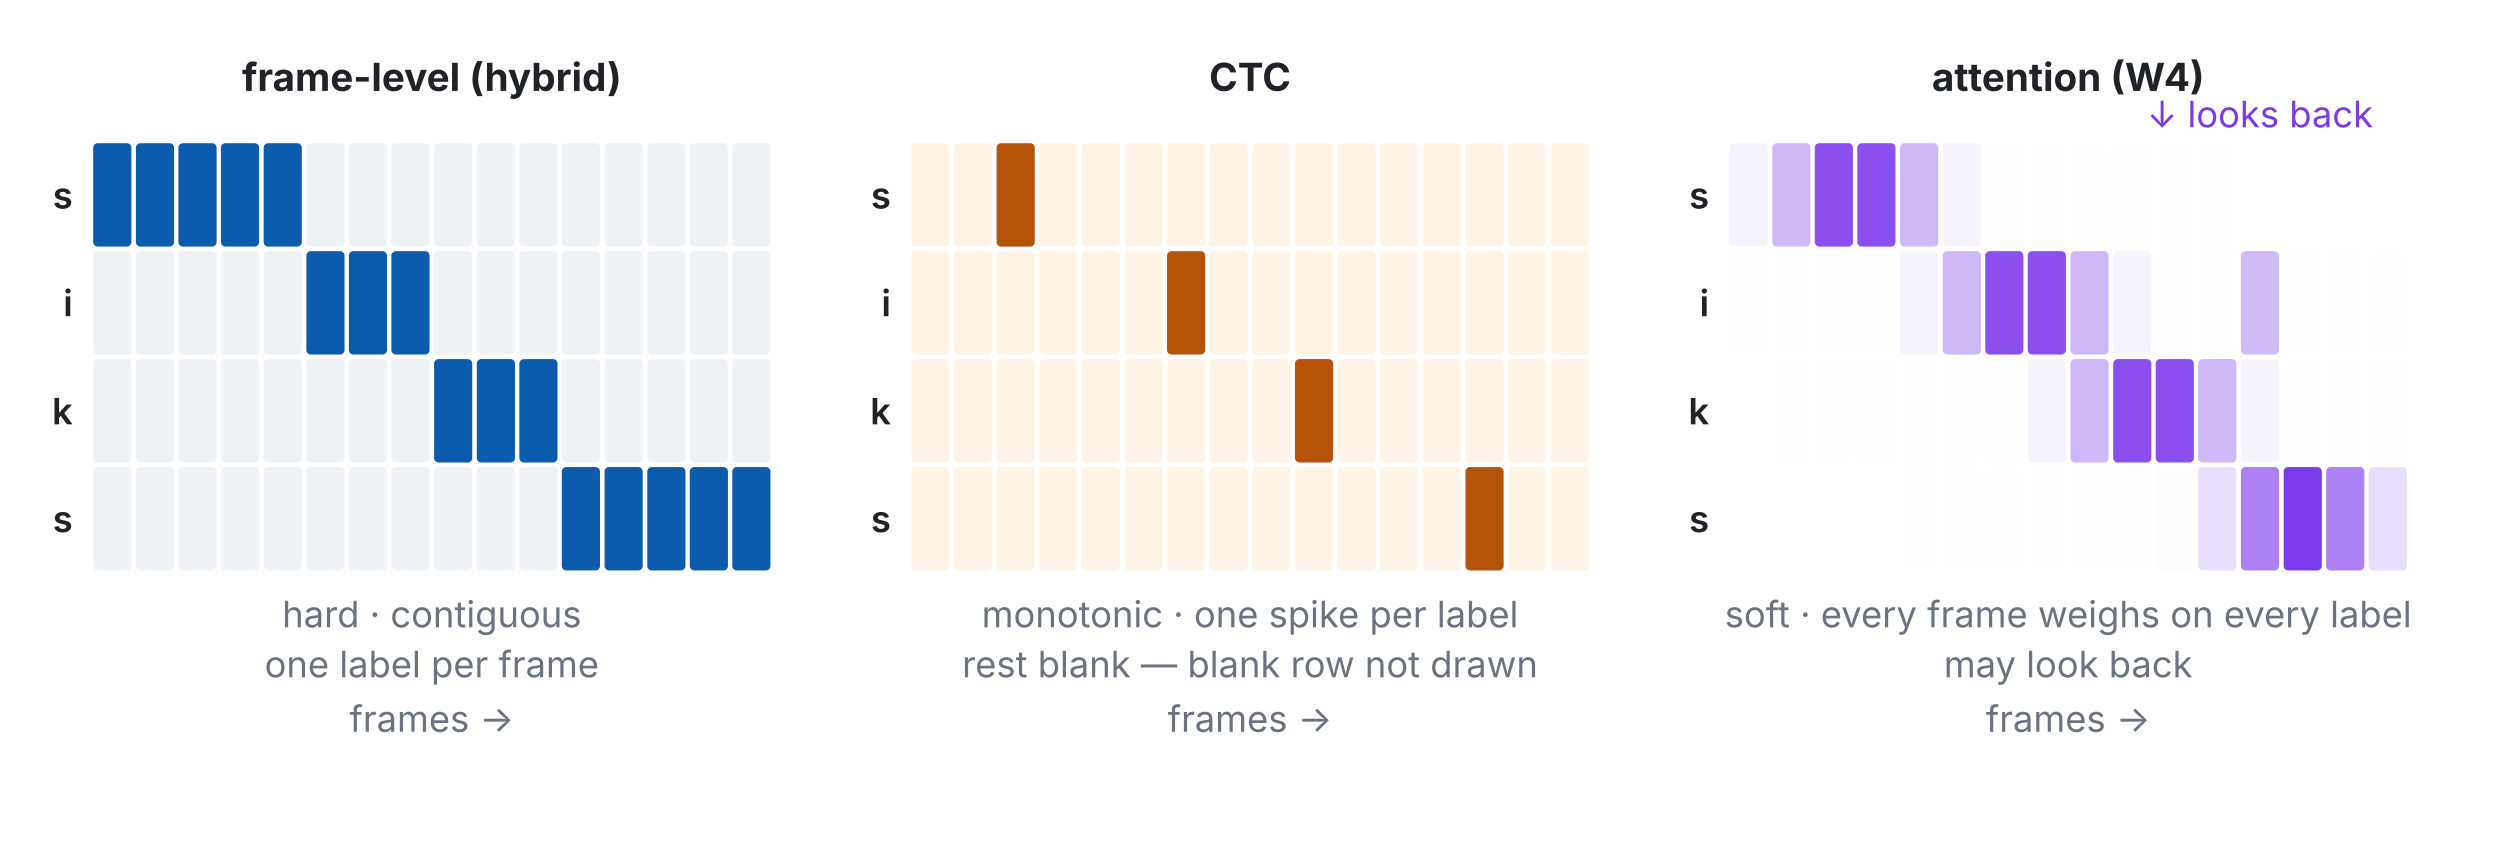
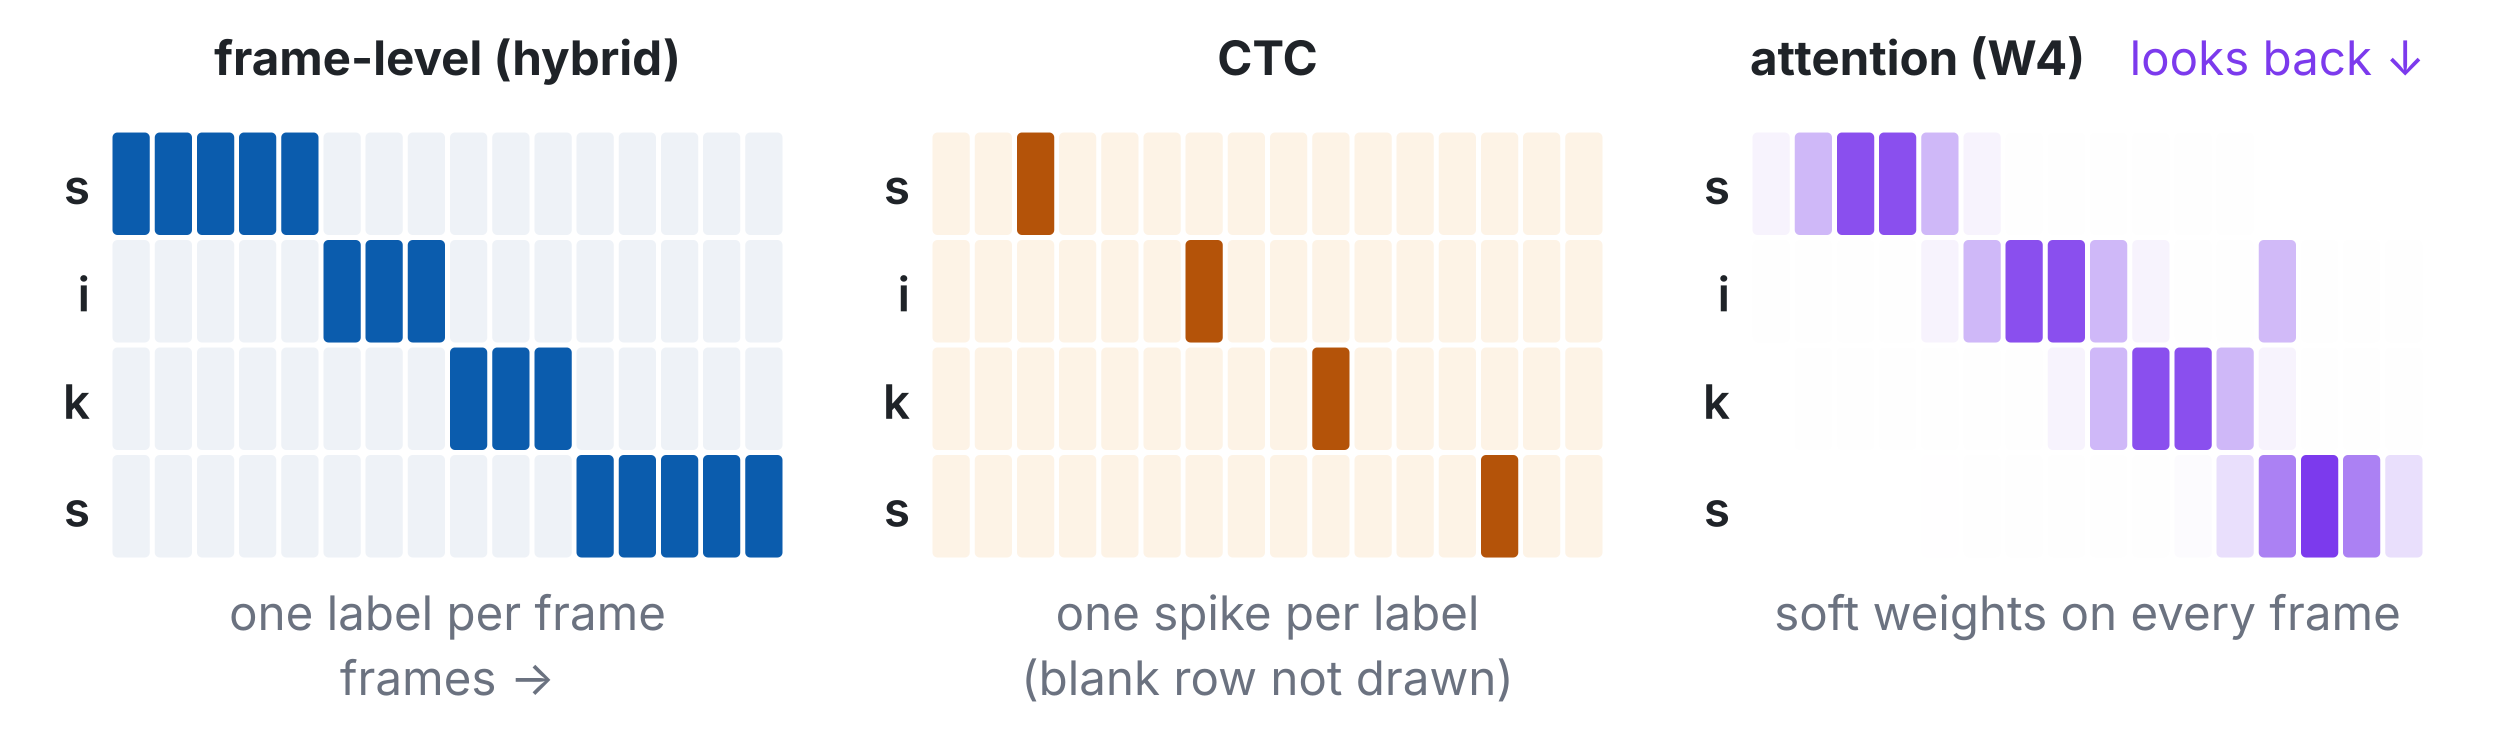
- <svg xmlns="http://www.w3.org/2000/svg" viewBox="0 0 1100 380" width="100%" role="img" font-family="system-ui,-apple-system,Segoe UI,sans-serif">
+ <svg xmlns="http://www.w3.org/2000/svg" viewBox="0 0 1000 300" width="100%" role="img" font-family="system-ui,-apple-system,Segoe UI,sans-serif">
  <g class="fragment" data-fragment-index="0">
-     <text x="190.0" y="40.0" font-size="17" font-weight="700" fill="#1f2328" text-anchor="middle" dominant-baseline="auto">frame-level (hybrid)</text>
-     <text x="190.0" y="276.0" font-size="16" font-weight="400" fill="#6b7280" text-anchor="middle" dominant-baseline="auto">hard · contiguous</text>
-     <text x="190.0" y="298.0" font-size="16" font-weight="400" fill="#6b7280" text-anchor="middle" dominant-baseline="auto">one label per frame</text>
-     <text x="32.0" y="85.8" font-size="16" font-weight="600" fill="#1f2328" text-anchor="end" dominant-baseline="middle">s</text>
-     <text x="32.0" y="133.2" font-size="16" font-weight="600" fill="#1f2328" text-anchor="end" dominant-baseline="middle">i</text>
-     <text x="32.0" y="180.8" font-size="16" font-weight="600" fill="#1f2328" text-anchor="end" dominant-baseline="middle">k</text>
-     <text x="32.0" y="228.2" font-size="16" font-weight="600" fill="#1f2328" text-anchor="end" dominant-baseline="middle">s</text>
-     <rect x="41.0" y="63.0" width="16.8" height="45.5" rx="2" fill="#0b5cad" stroke="none" stroke-width="0" />
-     <rect x="59.8" y="63.0" width="16.8" height="45.5" rx="2" fill="#0b5cad" stroke="none" stroke-width="0" />
-     <rect x="78.5" y="63.0" width="16.8" height="45.5" rx="2" fill="#0b5cad" stroke="none" stroke-width="0" />
-     <rect x="97.2" y="63.0" width="16.8" height="45.5" rx="2" fill="#0b5cad" stroke="none" stroke-width="0" />
-     <rect x="116.0" y="63.0" width="16.8" height="45.5" rx="2" fill="#0b5cad" stroke="none" stroke-width="0" />
-     <rect x="134.8" y="63.0" width="16.8" height="45.5" rx="2" fill="#eef2f7" stroke="none" stroke-width="0" />
-     <rect x="153.5" y="63.0" width="16.8" height="45.5" rx="2" fill="#eef2f7" stroke="none" stroke-width="0" />
-     <rect x="172.2" y="63.0" width="16.8" height="45.5" rx="2" fill="#eef2f7" stroke="none" stroke-width="0" />
-     <rect x="191.0" y="63.0" width="16.8" height="45.5" rx="2" fill="#eef2f7" stroke="none" stroke-width="0" />
-     <rect x="209.8" y="63.0" width="16.8" height="45.5" rx="2" fill="#eef2f7" stroke="none" stroke-width="0" />
-     <rect x="228.5" y="63.0" width="16.8" height="45.5" rx="2" fill="#eef2f7" stroke="none" stroke-width="0" />
-     <rect x="247.2" y="63.0" width="16.8" height="45.5" rx="2" fill="#eef2f7" stroke="none" stroke-width="0" />
-     <rect x="266.0" y="63.0" width="16.8" height="45.5" rx="2" fill="#eef2f7" stroke="none" stroke-width="0" />
-     <rect x="284.8" y="63.0" width="16.8" height="45.5" rx="2" fill="#eef2f7" stroke="none" stroke-width="0" />
-     <rect x="303.5" y="63.0" width="16.8" height="45.5" rx="2" fill="#eef2f7" stroke="none" stroke-width="0" />
-     <rect x="322.2" y="63.0" width="16.8" height="45.5" rx="2" fill="#eef2f7" stroke="none" stroke-width="0" />
-     <rect x="41.0" y="110.5" width="16.8" height="45.5" rx="2" fill="#eef2f7" stroke="none" stroke-width="0" />
-     <rect x="59.8" y="110.5" width="16.8" height="45.5" rx="2" fill="#eef2f7" stroke="none" stroke-width="0" />
-     <rect x="78.5" y="110.5" width="16.8" height="45.5" rx="2" fill="#eef2f7" stroke="none" stroke-width="0" />
-     <rect x="97.2" y="110.5" width="16.8" height="45.5" rx="2" fill="#eef2f7" stroke="none" stroke-width="0" />
-     <rect x="116.0" y="110.5" width="16.8" height="45.5" rx="2" fill="#eef2f7" stroke="none" stroke-width="0" />
-     <rect x="134.8" y="110.5" width="16.8" height="45.5" rx="2" fill="#0b5cad" stroke="none" stroke-width="0" />
-     <rect x="153.5" y="110.5" width="16.8" height="45.5" rx="2" fill="#0b5cad" stroke="none" stroke-width="0" />
-     <rect x="172.2" y="110.5" width="16.8" height="45.5" rx="2" fill="#0b5cad" stroke="none" stroke-width="0" />
-     <rect x="191.0" y="110.5" width="16.8" height="45.5" rx="2" fill="#eef2f7" stroke="none" stroke-width="0" />
-     <rect x="209.8" y="110.5" width="16.8" height="45.5" rx="2" fill="#eef2f7" stroke="none" stroke-width="0" />
-     <rect x="228.5" y="110.5" width="16.8" height="45.5" rx="2" fill="#eef2f7" stroke="none" stroke-width="0" />
-     <rect x="247.2" y="110.5" width="16.8" height="45.5" rx="2" fill="#eef2f7" stroke="none" stroke-width="0" />
-     <rect x="266.0" y="110.5" width="16.8" height="45.5" rx="2" fill="#eef2f7" stroke="none" stroke-width="0" />
-     <rect x="284.8" y="110.5" width="16.8" height="45.5" rx="2" fill="#eef2f7" stroke="none" stroke-width="0" />
-     <rect x="303.5" y="110.5" width="16.8" height="45.5" rx="2" fill="#eef2f7" stroke="none" stroke-width="0" />
-     <rect x="322.2" y="110.5" width="16.8" height="45.5" rx="2" fill="#eef2f7" stroke="none" stroke-width="0" />
-     <rect x="41.0" y="158.0" width="16.8" height="45.5" rx="2" fill="#eef2f7" stroke="none" stroke-width="0" />
-     <rect x="59.8" y="158.0" width="16.8" height="45.5" rx="2" fill="#eef2f7" stroke="none" stroke-width="0" />
-     <rect x="78.5" y="158.0" width="16.8" height="45.5" rx="2" fill="#eef2f7" stroke="none" stroke-width="0" />
-     <rect x="97.2" y="158.0" width="16.8" height="45.5" rx="2" fill="#eef2f7" stroke="none" stroke-width="0" />
-     <rect x="116.0" y="158.0" width="16.8" height="45.5" rx="2" fill="#eef2f7" stroke="none" stroke-width="0" />
-     <rect x="134.8" y="158.0" width="16.8" height="45.5" rx="2" fill="#eef2f7" stroke="none" stroke-width="0" />
-     <rect x="153.5" y="158.0" width="16.8" height="45.5" rx="2" fill="#eef2f7" stroke="none" stroke-width="0" />
-     <rect x="172.2" y="158.0" width="16.8" height="45.5" rx="2" fill="#eef2f7" stroke="none" stroke-width="0" />
-     <rect x="191.0" y="158.0" width="16.8" height="45.5" rx="2" fill="#0b5cad" stroke="none" stroke-width="0" />
-     <rect x="209.8" y="158.0" width="16.8" height="45.5" rx="2" fill="#0b5cad" stroke="none" stroke-width="0" />
-     <rect x="228.5" y="158.0" width="16.8" height="45.5" rx="2" fill="#0b5cad" stroke="none" stroke-width="0" />
-     <rect x="247.2" y="158.0" width="16.8" height="45.5" rx="2" fill="#eef2f7" stroke="none" stroke-width="0" />
-     <rect x="266.0" y="158.0" width="16.8" height="45.5" rx="2" fill="#eef2f7" stroke="none" stroke-width="0" />
-     <rect x="284.8" y="158.0" width="16.8" height="45.5" rx="2" fill="#eef2f7" stroke="none" stroke-width="0" />
-     <rect x="303.5" y="158.0" width="16.8" height="45.5" rx="2" fill="#eef2f7" stroke="none" stroke-width="0" />
-     <rect x="322.2" y="158.0" width="16.8" height="45.5" rx="2" fill="#eef2f7" stroke="none" stroke-width="0" />
-     <rect x="41.0" y="205.5" width="16.8" height="45.5" rx="2" fill="#eef2f7" stroke="none" stroke-width="0" />
-     <rect x="59.8" y="205.5" width="16.8" height="45.5" rx="2" fill="#eef2f7" stroke="none" stroke-width="0" />
-     <rect x="78.5" y="205.5" width="16.8" height="45.5" rx="2" fill="#eef2f7" stroke="none" stroke-width="0" />
-     <rect x="97.2" y="205.5" width="16.8" height="45.5" rx="2" fill="#eef2f7" stroke="none" stroke-width="0" />
-     <rect x="116.0" y="205.5" width="16.8" height="45.5" rx="2" fill="#eef2f7" stroke="none" stroke-width="0" />
-     <rect x="134.8" y="205.5" width="16.8" height="45.5" rx="2" fill="#eef2f7" stroke="none" stroke-width="0" />
-     <rect x="153.5" y="205.5" width="16.8" height="45.5" rx="2" fill="#eef2f7" stroke="none" stroke-width="0" />
-     <rect x="172.2" y="205.5" width="16.8" height="45.5" rx="2" fill="#eef2f7" stroke="none" stroke-width="0" />
-     <rect x="191.0" y="205.5" width="16.8" height="45.5" rx="2" fill="#eef2f7" stroke="none" stroke-width="0" />
-     <rect x="209.8" y="205.5" width="16.8" height="45.5" rx="2" fill="#eef2f7" stroke="none" stroke-width="0" />
-     <rect x="228.5" y="205.5" width="16.8" height="45.5" rx="2" fill="#eef2f7" stroke="none" stroke-width="0" />
-     <rect x="247.2" y="205.5" width="16.8" height="45.5" rx="2" fill="#0b5cad" stroke="none" stroke-width="0" />
-     <rect x="266.0" y="205.5" width="16.8" height="45.5" rx="2" fill="#0b5cad" stroke="none" stroke-width="0" />
-     <rect x="284.8" y="205.5" width="16.8" height="45.5" rx="2" fill="#0b5cad" stroke="none" stroke-width="0" />
-     <rect x="303.5" y="205.5" width="16.8" height="45.5" rx="2" fill="#0b5cad" stroke="none" stroke-width="0" />
-     <rect x="322.2" y="205.5" width="16.8" height="45.5" rx="2" fill="#0b5cad" stroke="none" stroke-width="0" />
-     <text x="190.0" y="322.0" font-size="16" font-weight="400" fill="#6b7280" text-anchor="middle" dominant-baseline="auto">frames →</text>
+     <text x="179.0" y="30.0" font-size="19" font-weight="700" fill="#1f2328" text-anchor="middle" dominant-baseline="auto">frame-level (hybrid)</text>
+     <text x="179.0" y="252.0" font-size="19" font-weight="400" fill="#6b7280" text-anchor="middle" dominant-baseline="auto">one label per frame</text>
+     <text x="36.0" y="74.5" font-size="19" font-weight="600" fill="#1f2328" text-anchor="end" dominant-baseline="middle">s</text>
+     <text x="36.0" y="117.5" font-size="19" font-weight="600" fill="#1f2328" text-anchor="end" dominant-baseline="middle">i</text>
+     <text x="36.0" y="160.5" font-size="19" font-weight="600" fill="#1f2328" text-anchor="end" dominant-baseline="middle">k</text>
+     <text x="36.0" y="203.5" font-size="19" font-weight="600" fill="#1f2328" text-anchor="end" dominant-baseline="middle">s</text>
+     <rect x="45.0" y="53.0" width="14.9" height="41.0" rx="2" fill="#0b5cad" stroke="none" stroke-width="0" />
+     <rect x="61.9" y="53.0" width="14.9" height="41.0" rx="2" fill="#0b5cad" stroke="none" stroke-width="0" />
+     <rect x="78.8" y="53.0" width="14.9" height="41.0" rx="2" fill="#0b5cad" stroke="none" stroke-width="0" />
+     <rect x="95.6" y="53.0" width="14.9" height="41.0" rx="2" fill="#0b5cad" stroke="none" stroke-width="0" />
+     <rect x="112.5" y="53.0" width="14.9" height="41.0" rx="2" fill="#0b5cad" stroke="none" stroke-width="0" />
+     <rect x="129.4" y="53.0" width="14.9" height="41.0" rx="2" fill="#eef2f7" stroke="none" stroke-width="0" />
+     <rect x="146.2" y="53.0" width="14.9" height="41.0" rx="2" fill="#eef2f7" stroke="none" stroke-width="0" />
+     <rect x="163.1" y="53.0" width="14.9" height="41.0" rx="2" fill="#eef2f7" stroke="none" stroke-width="0" />
+     <rect x="180.0" y="53.0" width="14.9" height="41.0" rx="2" fill="#eef2f7" stroke="none" stroke-width="0" />
+     <rect x="196.9" y="53.0" width="14.9" height="41.0" rx="2" fill="#eef2f7" stroke="none" stroke-width="0" />
+     <rect x="213.8" y="53.0" width="14.9" height="41.0" rx="2" fill="#eef2f7" stroke="none" stroke-width="0" />
+     <rect x="230.6" y="53.0" width="14.9" height="41.0" rx="2" fill="#eef2f7" stroke="none" stroke-width="0" />
+     <rect x="247.5" y="53.0" width="14.9" height="41.0" rx="2" fill="#eef2f7" stroke="none" stroke-width="0" />
+     <rect x="264.4" y="53.0" width="14.9" height="41.0" rx="2" fill="#eef2f7" stroke="none" stroke-width="0" />
+     <rect x="281.2" y="53.0" width="14.9" height="41.0" rx="2" fill="#eef2f7" stroke="none" stroke-width="0" />
+     <rect x="298.1" y="53.0" width="14.9" height="41.0" rx="2" fill="#eef2f7" stroke="none" stroke-width="0" />
+     <rect x="45.0" y="96.0" width="14.9" height="41.0" rx="2" fill="#eef2f7" stroke="none" stroke-width="0" />
+     <rect x="61.9" y="96.0" width="14.9" height="41.0" rx="2" fill="#eef2f7" stroke="none" stroke-width="0" />
+     <rect x="78.8" y="96.0" width="14.9" height="41.0" rx="2" fill="#eef2f7" stroke="none" stroke-width="0" />
+     <rect x="95.6" y="96.0" width="14.9" height="41.0" rx="2" fill="#eef2f7" stroke="none" stroke-width="0" />
+     <rect x="112.5" y="96.0" width="14.9" height="41.0" rx="2" fill="#eef2f7" stroke="none" stroke-width="0" />
+     <rect x="129.4" y="96.0" width="14.9" height="41.0" rx="2" fill="#0b5cad" stroke="none" stroke-width="0" />
+     <rect x="146.2" y="96.0" width="14.9" height="41.0" rx="2" fill="#0b5cad" stroke="none" stroke-width="0" />
+     <rect x="163.1" y="96.0" width="14.9" height="41.0" rx="2" fill="#0b5cad" stroke="none" stroke-width="0" />
+     <rect x="180.0" y="96.0" width="14.9" height="41.0" rx="2" fill="#eef2f7" stroke="none" stroke-width="0" />
+     <rect x="196.9" y="96.0" width="14.9" height="41.0" rx="2" fill="#eef2f7" stroke="none" stroke-width="0" />
+     <rect x="213.8" y="96.0" width="14.9" height="41.0" rx="2" fill="#eef2f7" stroke="none" stroke-width="0" />
+     <rect x="230.6" y="96.0" width="14.9" height="41.0" rx="2" fill="#eef2f7" stroke="none" stroke-width="0" />
+     <rect x="247.5" y="96.0" width="14.9" height="41.0" rx="2" fill="#eef2f7" stroke="none" stroke-width="0" />
+     <rect x="264.4" y="96.0" width="14.9" height="41.0" rx="2" fill="#eef2f7" stroke="none" stroke-width="0" />
+     <rect x="281.2" y="96.0" width="14.9" height="41.0" rx="2" fill="#eef2f7" stroke="none" stroke-width="0" />
+     <rect x="298.1" y="96.0" width="14.9" height="41.0" rx="2" fill="#eef2f7" stroke="none" stroke-width="0" />
+     <rect x="45.0" y="139.0" width="14.9" height="41.0" rx="2" fill="#eef2f7" stroke="none" stroke-width="0" />
+     <rect x="61.9" y="139.0" width="14.9" height="41.0" rx="2" fill="#eef2f7" stroke="none" stroke-width="0" />
+     <rect x="78.8" y="139.0" width="14.9" height="41.0" rx="2" fill="#eef2f7" stroke="none" stroke-width="0" />
+     <rect x="95.6" y="139.0" width="14.9" height="41.0" rx="2" fill="#eef2f7" stroke="none" stroke-width="0" />
+     <rect x="112.5" y="139.0" width="14.9" height="41.0" rx="2" fill="#eef2f7" stroke="none" stroke-width="0" />
+     <rect x="129.4" y="139.0" width="14.9" height="41.0" rx="2" fill="#eef2f7" stroke="none" stroke-width="0" />
+     <rect x="146.2" y="139.0" width="14.9" height="41.0" rx="2" fill="#eef2f7" stroke="none" stroke-width="0" />
+     <rect x="163.1" y="139.0" width="14.9" height="41.0" rx="2" fill="#eef2f7" stroke="none" stroke-width="0" />
+     <rect x="180.0" y="139.0" width="14.9" height="41.0" rx="2" fill="#0b5cad" stroke="none" stroke-width="0" />
+     <rect x="196.9" y="139.0" width="14.9" height="41.0" rx="2" fill="#0b5cad" stroke="none" stroke-width="0" />
+     <rect x="213.8" y="139.0" width="14.9" height="41.0" rx="2" fill="#0b5cad" stroke="none" stroke-width="0" />
+     <rect x="230.6" y="139.0" width="14.9" height="41.0" rx="2" fill="#eef2f7" stroke="none" stroke-width="0" />
+     <rect x="247.5" y="139.0" width="14.9" height="41.0" rx="2" fill="#eef2f7" stroke="none" stroke-width="0" />
+     <rect x="264.4" y="139.0" width="14.9" height="41.0" rx="2" fill="#eef2f7" stroke="none" stroke-width="0" />
+     <rect x="281.2" y="139.0" width="14.9" height="41.0" rx="2" fill="#eef2f7" stroke="none" stroke-width="0" />
+     <rect x="298.1" y="139.0" width="14.9" height="41.0" rx="2" fill="#eef2f7" stroke="none" stroke-width="0" />
+     <rect x="45.0" y="182.0" width="14.9" height="41.0" rx="2" fill="#eef2f7" stroke="none" stroke-width="0" />
+     <rect x="61.9" y="182.0" width="14.9" height="41.0" rx="2" fill="#eef2f7" stroke="none" stroke-width="0" />
+     <rect x="78.8" y="182.0" width="14.9" height="41.0" rx="2" fill="#eef2f7" stroke="none" stroke-width="0" />
+     <rect x="95.6" y="182.0" width="14.9" height="41.0" rx="2" fill="#eef2f7" stroke="none" stroke-width="0" />
+     <rect x="112.5" y="182.0" width="14.9" height="41.0" rx="2" fill="#eef2f7" stroke="none" stroke-width="0" />
+     <rect x="129.4" y="182.0" width="14.9" height="41.0" rx="2" fill="#eef2f7" stroke="none" stroke-width="0" />
+     <rect x="146.2" y="182.0" width="14.9" height="41.0" rx="2" fill="#eef2f7" stroke="none" stroke-width="0" />
+     <rect x="163.1" y="182.0" width="14.9" height="41.0" rx="2" fill="#eef2f7" stroke="none" stroke-width="0" />
+     <rect x="180.0" y="182.0" width="14.9" height="41.0" rx="2" fill="#eef2f7" stroke="none" stroke-width="0" />
+     <rect x="196.9" y="182.0" width="14.9" height="41.0" rx="2" fill="#eef2f7" stroke="none" stroke-width="0" />
+     <rect x="213.8" y="182.0" width="14.9" height="41.0" rx="2" fill="#eef2f7" stroke="none" stroke-width="0" />
+     <rect x="230.6" y="182.0" width="14.9" height="41.0" rx="2" fill="#0b5cad" stroke="none" stroke-width="0" />
+     <rect x="247.5" y="182.0" width="14.9" height="41.0" rx="2" fill="#0b5cad" stroke="none" stroke-width="0" />
+     <rect x="264.4" y="182.0" width="14.9" height="41.0" rx="2" fill="#0b5cad" stroke="none" stroke-width="0" />
+     <rect x="281.2" y="182.0" width="14.9" height="41.0" rx="2" fill="#0b5cad" stroke="none" stroke-width="0" />
+     <rect x="298.1" y="182.0" width="14.9" height="41.0" rx="2" fill="#0b5cad" stroke="none" stroke-width="0" />
+     <text x="179.0" y="278.0" font-size="19" font-weight="400" fill="#6b7280" text-anchor="middle" dominant-baseline="auto">frames →</text>
  </g>
  <g class="fragment" data-fragment-index="1">
-     <text x="550.0" y="40.0" font-size="17" font-weight="700" fill="#1f2328" text-anchor="middle" dominant-baseline="auto">CTC</text>
-     <text x="550.0" y="276.0" font-size="16" font-weight="400" fill="#6b7280" text-anchor="middle" dominant-baseline="auto">monotonic · one spike per label</text>
-     <text x="550.0" y="298.0" font-size="16" font-weight="400" fill="#6b7280" text-anchor="middle" dominant-baseline="auto">rest blank — blank row not drawn</text>
-     <text x="392.0" y="85.8" font-size="16" font-weight="600" fill="#1f2328" text-anchor="end" dominant-baseline="middle">s</text>
-     <text x="392.0" y="133.2" font-size="16" font-weight="600" fill="#1f2328" text-anchor="end" dominant-baseline="middle">i</text>
-     <text x="392.0" y="180.8" font-size="16" font-weight="600" fill="#1f2328" text-anchor="end" dominant-baseline="middle">k</text>
-     <text x="392.0" y="228.2" font-size="16" font-weight="600" fill="#1f2328" text-anchor="end" dominant-baseline="middle">s</text>
-     <rect x="401.0" y="63.0" width="16.8" height="45.5" rx="2" fill="#fdf3e6" stroke="none" stroke-width="0" />
-     <rect x="419.8" y="63.0" width="16.8" height="45.5" rx="2" fill="#fdf3e6" stroke="none" stroke-width="0" />
-     <rect x="438.5" y="63.0" width="16.8" height="45.5" rx="2" fill="#b45309" stroke="none" stroke-width="0" />
-     <rect x="457.2" y="63.0" width="16.8" height="45.5" rx="2" fill="#fdf3e6" stroke="none" stroke-width="0" />
-     <rect x="476.0" y="63.0" width="16.8" height="45.5" rx="2" fill="#fdf3e6" stroke="none" stroke-width="0" />
-     <rect x="494.8" y="63.0" width="16.8" height="45.5" rx="2" fill="#fdf3e6" stroke="none" stroke-width="0" />
-     <rect x="513.5" y="63.0" width="16.8" height="45.5" rx="2" fill="#fdf3e6" stroke="none" stroke-width="0" />
-     <rect x="532.2" y="63.0" width="16.8" height="45.5" rx="2" fill="#fdf3e6" stroke="none" stroke-width="0" />
-     <rect x="551.0" y="63.0" width="16.8" height="45.5" rx="2" fill="#fdf3e6" stroke="none" stroke-width="0" />
-     <rect x="569.8" y="63.0" width="16.8" height="45.5" rx="2" fill="#fdf3e6" stroke="none" stroke-width="0" />
-     <rect x="588.5" y="63.0" width="16.8" height="45.5" rx="2" fill="#fdf3e6" stroke="none" stroke-width="0" />
-     <rect x="607.2" y="63.0" width="16.8" height="45.5" rx="2" fill="#fdf3e6" stroke="none" stroke-width="0" />
-     <rect x="626.0" y="63.0" width="16.8" height="45.5" rx="2" fill="#fdf3e6" stroke="none" stroke-width="0" />
-     <rect x="644.8" y="63.0" width="16.8" height="45.5" rx="2" fill="#fdf3e6" stroke="none" stroke-width="0" />
-     <rect x="663.5" y="63.0" width="16.8" height="45.5" rx="2" fill="#fdf3e6" stroke="none" stroke-width="0" />
-     <rect x="682.2" y="63.0" width="16.8" height="45.5" rx="2" fill="#fdf3e6" stroke="none" stroke-width="0" />
-     <rect x="401.0" y="110.5" width="16.8" height="45.5" rx="2" fill="#fdf3e6" stroke="none" stroke-width="0" />
-     <rect x="419.8" y="110.5" width="16.8" height="45.5" rx="2" fill="#fdf3e6" stroke="none" stroke-width="0" />
-     <rect x="438.5" y="110.5" width="16.8" height="45.5" rx="2" fill="#fdf3e6" stroke="none" stroke-width="0" />
-     <rect x="457.2" y="110.5" width="16.8" height="45.5" rx="2" fill="#fdf3e6" stroke="none" stroke-width="0" />
-     <rect x="476.0" y="110.5" width="16.8" height="45.5" rx="2" fill="#fdf3e6" stroke="none" stroke-width="0" />
-     <rect x="494.8" y="110.5" width="16.8" height="45.5" rx="2" fill="#fdf3e6" stroke="none" stroke-width="0" />
-     <rect x="513.5" y="110.5" width="16.8" height="45.5" rx="2" fill="#b45309" stroke="none" stroke-width="0" />
-     <rect x="532.2" y="110.5" width="16.8" height="45.5" rx="2" fill="#fdf3e6" stroke="none" stroke-width="0" />
-     <rect x="551.0" y="110.5" width="16.8" height="45.5" rx="2" fill="#fdf3e6" stroke="none" stroke-width="0" />
-     <rect x="569.8" y="110.5" width="16.8" height="45.5" rx="2" fill="#fdf3e6" stroke="none" stroke-width="0" />
-     <rect x="588.5" y="110.5" width="16.8" height="45.5" rx="2" fill="#fdf3e6" stroke="none" stroke-width="0" />
-     <rect x="607.2" y="110.5" width="16.8" height="45.5" rx="2" fill="#fdf3e6" stroke="none" stroke-width="0" />
-     <rect x="626.0" y="110.5" width="16.8" height="45.5" rx="2" fill="#fdf3e6" stroke="none" stroke-width="0" />
-     <rect x="644.8" y="110.5" width="16.8" height="45.5" rx="2" fill="#fdf3e6" stroke="none" stroke-width="0" />
-     <rect x="663.5" y="110.5" width="16.8" height="45.5" rx="2" fill="#fdf3e6" stroke="none" stroke-width="0" />
-     <rect x="682.2" y="110.5" width="16.8" height="45.5" rx="2" fill="#fdf3e6" stroke="none" stroke-width="0" />
-     <rect x="401.0" y="158.0" width="16.8" height="45.5" rx="2" fill="#fdf3e6" stroke="none" stroke-width="0" />
-     <rect x="419.8" y="158.0" width="16.8" height="45.5" rx="2" fill="#fdf3e6" stroke="none" stroke-width="0" />
-     <rect x="438.5" y="158.0" width="16.8" height="45.5" rx="2" fill="#fdf3e6" stroke="none" stroke-width="0" />
-     <rect x="457.2" y="158.0" width="16.8" height="45.5" rx="2" fill="#fdf3e6" stroke="none" stroke-width="0" />
-     <rect x="476.0" y="158.0" width="16.8" height="45.5" rx="2" fill="#fdf3e6" stroke="none" stroke-width="0" />
-     <rect x="494.8" y="158.0" width="16.8" height="45.5" rx="2" fill="#fdf3e6" stroke="none" stroke-width="0" />
-     <rect x="513.5" y="158.0" width="16.8" height="45.5" rx="2" fill="#fdf3e6" stroke="none" stroke-width="0" />
-     <rect x="532.2" y="158.0" width="16.8" height="45.5" rx="2" fill="#fdf3e6" stroke="none" stroke-width="0" />
-     <rect x="551.0" y="158.0" width="16.8" height="45.5" rx="2" fill="#fdf3e6" stroke="none" stroke-width="0" />
-     <rect x="569.8" y="158.0" width="16.8" height="45.5" rx="2" fill="#b45309" stroke="none" stroke-width="0" />
-     <rect x="588.5" y="158.0" width="16.8" height="45.5" rx="2" fill="#fdf3e6" stroke="none" stroke-width="0" />
-     <rect x="607.2" y="158.0" width="16.8" height="45.5" rx="2" fill="#fdf3e6" stroke="none" stroke-width="0" />
-     <rect x="626.0" y="158.0" width="16.8" height="45.5" rx="2" fill="#fdf3e6" stroke="none" stroke-width="0" />
-     <rect x="644.8" y="158.0" width="16.8" height="45.5" rx="2" fill="#fdf3e6" stroke="none" stroke-width="0" />
-     <rect x="663.5" y="158.0" width="16.8" height="45.5" rx="2" fill="#fdf3e6" stroke="none" stroke-width="0" />
-     <rect x="682.2" y="158.0" width="16.8" height="45.5" rx="2" fill="#fdf3e6" stroke="none" stroke-width="0" />
-     <rect x="401.0" y="205.5" width="16.8" height="45.5" rx="2" fill="#fdf3e6" stroke="none" stroke-width="0" />
-     <rect x="419.8" y="205.5" width="16.8" height="45.5" rx="2" fill="#fdf3e6" stroke="none" stroke-width="0" />
-     <rect x="438.5" y="205.5" width="16.8" height="45.5" rx="2" fill="#fdf3e6" stroke="none" stroke-width="0" />
-     <rect x="457.2" y="205.5" width="16.8" height="45.5" rx="2" fill="#fdf3e6" stroke="none" stroke-width="0" />
-     <rect x="476.0" y="205.5" width="16.8" height="45.5" rx="2" fill="#fdf3e6" stroke="none" stroke-width="0" />
-     <rect x="494.8" y="205.5" width="16.8" height="45.5" rx="2" fill="#fdf3e6" stroke="none" stroke-width="0" />
-     <rect x="513.5" y="205.5" width="16.8" height="45.5" rx="2" fill="#fdf3e6" stroke="none" stroke-width="0" />
-     <rect x="532.2" y="205.5" width="16.8" height="45.5" rx="2" fill="#fdf3e6" stroke="none" stroke-width="0" />
-     <rect x="551.0" y="205.5" width="16.8" height="45.5" rx="2" fill="#fdf3e6" stroke="none" stroke-width="0" />
-     <rect x="569.8" y="205.5" width="16.8" height="45.5" rx="2" fill="#fdf3e6" stroke="none" stroke-width="0" />
-     <rect x="588.5" y="205.5" width="16.8" height="45.5" rx="2" fill="#fdf3e6" stroke="none" stroke-width="0" />
-     <rect x="607.2" y="205.5" width="16.8" height="45.5" rx="2" fill="#fdf3e6" stroke="none" stroke-width="0" />
-     <rect x="626.0" y="205.5" width="16.8" height="45.5" rx="2" fill="#fdf3e6" stroke="none" stroke-width="0" />
-     <rect x="644.8" y="205.5" width="16.8" height="45.5" rx="2" fill="#b45309" stroke="none" stroke-width="0" />
-     <rect x="663.5" y="205.5" width="16.8" height="45.5" rx="2" fill="#fdf3e6" stroke="none" stroke-width="0" />
-     <rect x="682.2" y="205.5" width="16.8" height="45.5" rx="2" fill="#fdf3e6" stroke="none" stroke-width="0" />
-     <text x="550.0" y="322.0" font-size="16" font-weight="400" fill="#6b7280" text-anchor="middle" dominant-baseline="auto">frames →</text>
+     <text x="507.0" y="30.0" font-size="19" font-weight="700" fill="#1f2328" text-anchor="middle" dominant-baseline="auto">CTC</text>
+     <text x="507.0" y="252.0" font-size="19" font-weight="400" fill="#6b7280" text-anchor="middle" dominant-baseline="auto">one spike per label</text>
+     <text x="507.0" y="278.0" font-size="19" font-weight="400" fill="#6b7280" text-anchor="middle" dominant-baseline="auto">(blank row not drawn)</text>
+     <text x="364.0" y="74.5" font-size="19" font-weight="600" fill="#1f2328" text-anchor="end" dominant-baseline="middle">s</text>
+     <text x="364.0" y="117.5" font-size="19" font-weight="600" fill="#1f2328" text-anchor="end" dominant-baseline="middle">i</text>
+     <text x="364.0" y="160.5" font-size="19" font-weight="600" fill="#1f2328" text-anchor="end" dominant-baseline="middle">k</text>
+     <text x="364.0" y="203.5" font-size="19" font-weight="600" fill="#1f2328" text-anchor="end" dominant-baseline="middle">s</text>
+     <rect x="373.0" y="53.0" width="14.9" height="41.0" rx="2" fill="#fdf3e6" stroke="none" stroke-width="0" />
+     <rect x="389.9" y="53.0" width="14.9" height="41.0" rx="2" fill="#fdf3e6" stroke="none" stroke-width="0" />
+     <rect x="406.8" y="53.0" width="14.9" height="41.0" rx="2" fill="#b45309" stroke="none" stroke-width="0" />
+     <rect x="423.6" y="53.0" width="14.9" height="41.0" rx="2" fill="#fdf3e6" stroke="none" stroke-width="0" />
+     <rect x="440.5" y="53.0" width="14.9" height="41.0" rx="2" fill="#fdf3e6" stroke="none" stroke-width="0" />
+     <rect x="457.4" y="53.0" width="14.9" height="41.0" rx="2" fill="#fdf3e6" stroke="none" stroke-width="0" />
+     <rect x="474.2" y="53.0" width="14.9" height="41.0" rx="2" fill="#fdf3e6" stroke="none" stroke-width="0" />
+     <rect x="491.1" y="53.0" width="14.9" height="41.0" rx="2" fill="#fdf3e6" stroke="none" stroke-width="0" />
+     <rect x="508.0" y="53.0" width="14.9" height="41.0" rx="2" fill="#fdf3e6" stroke="none" stroke-width="0" />
+     <rect x="524.9" y="53.0" width="14.9" height="41.0" rx="2" fill="#fdf3e6" stroke="none" stroke-width="0" />
+     <rect x="541.8" y="53.0" width="14.9" height="41.0" rx="2" fill="#fdf3e6" stroke="none" stroke-width="0" />
+     <rect x="558.6" y="53.0" width="14.9" height="41.0" rx="2" fill="#fdf3e6" stroke="none" stroke-width="0" />
+     <rect x="575.5" y="53.0" width="14.9" height="41.0" rx="2" fill="#fdf3e6" stroke="none" stroke-width="0" />
+     <rect x="592.4" y="53.0" width="14.9" height="41.0" rx="2" fill="#fdf3e6" stroke="none" stroke-width="0" />
+     <rect x="609.2" y="53.0" width="14.9" height="41.0" rx="2" fill="#fdf3e6" stroke="none" stroke-width="0" />
+     <rect x="626.1" y="53.0" width="14.9" height="41.0" rx="2" fill="#fdf3e6" stroke="none" stroke-width="0" />
+     <rect x="373.0" y="96.0" width="14.9" height="41.0" rx="2" fill="#fdf3e6" stroke="none" stroke-width="0" />
+     <rect x="389.9" y="96.0" width="14.9" height="41.0" rx="2" fill="#fdf3e6" stroke="none" stroke-width="0" />
+     <rect x="406.8" y="96.0" width="14.9" height="41.0" rx="2" fill="#fdf3e6" stroke="none" stroke-width="0" />
+     <rect x="423.6" y="96.0" width="14.9" height="41.0" rx="2" fill="#fdf3e6" stroke="none" stroke-width="0" />
+     <rect x="440.5" y="96.0" width="14.9" height="41.0" rx="2" fill="#fdf3e6" stroke="none" stroke-width="0" />
+     <rect x="457.4" y="96.0" width="14.9" height="41.0" rx="2" fill="#fdf3e6" stroke="none" stroke-width="0" />
+     <rect x="474.2" y="96.0" width="14.9" height="41.0" rx="2" fill="#b45309" stroke="none" stroke-width="0" />
+     <rect x="491.1" y="96.0" width="14.9" height="41.0" rx="2" fill="#fdf3e6" stroke="none" stroke-width="0" />
+     <rect x="508.0" y="96.0" width="14.9" height="41.0" rx="2" fill="#fdf3e6" stroke="none" stroke-width="0" />
+     <rect x="524.9" y="96.0" width="14.9" height="41.0" rx="2" fill="#fdf3e6" stroke="none" stroke-width="0" />
+     <rect x="541.8" y="96.0" width="14.9" height="41.0" rx="2" fill="#fdf3e6" stroke="none" stroke-width="0" />
+     <rect x="558.6" y="96.0" width="14.9" height="41.0" rx="2" fill="#fdf3e6" stroke="none" stroke-width="0" />
+     <rect x="575.5" y="96.0" width="14.9" height="41.0" rx="2" fill="#fdf3e6" stroke="none" stroke-width="0" />
+     <rect x="592.4" y="96.0" width="14.9" height="41.0" rx="2" fill="#fdf3e6" stroke="none" stroke-width="0" />
+     <rect x="609.2" y="96.0" width="14.9" height="41.0" rx="2" fill="#fdf3e6" stroke="none" stroke-width="0" />
+     <rect x="626.1" y="96.0" width="14.9" height="41.0" rx="2" fill="#fdf3e6" stroke="none" stroke-width="0" />
+     <rect x="373.0" y="139.0" width="14.9" height="41.0" rx="2" fill="#fdf3e6" stroke="none" stroke-width="0" />
+     <rect x="389.9" y="139.0" width="14.9" height="41.0" rx="2" fill="#fdf3e6" stroke="none" stroke-width="0" />
+     <rect x="406.8" y="139.0" width="14.9" height="41.0" rx="2" fill="#fdf3e6" stroke="none" stroke-width="0" />
+     <rect x="423.6" y="139.0" width="14.9" height="41.0" rx="2" fill="#fdf3e6" stroke="none" stroke-width="0" />
+     <rect x="440.5" y="139.0" width="14.9" height="41.0" rx="2" fill="#fdf3e6" stroke="none" stroke-width="0" />
+     <rect x="457.4" y="139.0" width="14.9" height="41.0" rx="2" fill="#fdf3e6" stroke="none" stroke-width="0" />
+     <rect x="474.2" y="139.0" width="14.9" height="41.0" rx="2" fill="#fdf3e6" stroke="none" stroke-width="0" />
+     <rect x="491.1" y="139.0" width="14.9" height="41.0" rx="2" fill="#fdf3e6" stroke="none" stroke-width="0" />
+     <rect x="508.0" y="139.0" width="14.9" height="41.0" rx="2" fill="#fdf3e6" stroke="none" stroke-width="0" />
+     <rect x="524.9" y="139.0" width="14.9" height="41.0" rx="2" fill="#b45309" stroke="none" stroke-width="0" />
+     <rect x="541.8" y="139.0" width="14.9" height="41.0" rx="2" fill="#fdf3e6" stroke="none" stroke-width="0" />
+     <rect x="558.6" y="139.0" width="14.9" height="41.0" rx="2" fill="#fdf3e6" stroke="none" stroke-width="0" />
+     <rect x="575.5" y="139.0" width="14.9" height="41.0" rx="2" fill="#fdf3e6" stroke="none" stroke-width="0" />
+     <rect x="592.4" y="139.0" width="14.9" height="41.0" rx="2" fill="#fdf3e6" stroke="none" stroke-width="0" />
+     <rect x="609.2" y="139.0" width="14.9" height="41.0" rx="2" fill="#fdf3e6" stroke="none" stroke-width="0" />
+     <rect x="626.1" y="139.0" width="14.9" height="41.0" rx="2" fill="#fdf3e6" stroke="none" stroke-width="0" />
+     <rect x="373.0" y="182.0" width="14.9" height="41.0" rx="2" fill="#fdf3e6" stroke="none" stroke-width="0" />
+     <rect x="389.9" y="182.0" width="14.9" height="41.0" rx="2" fill="#fdf3e6" stroke="none" stroke-width="0" />
+     <rect x="406.8" y="182.0" width="14.9" height="41.0" rx="2" fill="#fdf3e6" stroke="none" stroke-width="0" />
+     <rect x="423.6" y="182.0" width="14.9" height="41.0" rx="2" fill="#fdf3e6" stroke="none" stroke-width="0" />
+     <rect x="440.5" y="182.0" width="14.9" height="41.0" rx="2" fill="#fdf3e6" stroke="none" stroke-width="0" />
+     <rect x="457.4" y="182.0" width="14.9" height="41.0" rx="2" fill="#fdf3e6" stroke="none" stroke-width="0" />
+     <rect x="474.2" y="182.0" width="14.9" height="41.0" rx="2" fill="#fdf3e6" stroke="none" stroke-width="0" />
+     <rect x="491.1" y="182.0" width="14.9" height="41.0" rx="2" fill="#fdf3e6" stroke="none" stroke-width="0" />
+     <rect x="508.0" y="182.0" width="14.9" height="41.0" rx="2" fill="#fdf3e6" stroke="none" stroke-width="0" />
+     <rect x="524.9" y="182.0" width="14.9" height="41.0" rx="2" fill="#fdf3e6" stroke="none" stroke-width="0" />
+     <rect x="541.8" y="182.0" width="14.9" height="41.0" rx="2" fill="#fdf3e6" stroke="none" stroke-width="0" />
+     <rect x="558.6" y="182.0" width="14.9" height="41.0" rx="2" fill="#fdf3e6" stroke="none" stroke-width="0" />
+     <rect x="575.5" y="182.0" width="14.9" height="41.0" rx="2" fill="#fdf3e6" stroke="none" stroke-width="0" />
+     <rect x="592.4" y="182.0" width="14.9" height="41.0" rx="2" fill="#b45309" stroke="none" stroke-width="0" />
+     <rect x="609.2" y="182.0" width="14.9" height="41.0" rx="2" fill="#fdf3e6" stroke="none" stroke-width="0" />
+     <rect x="626.1" y="182.0" width="14.9" height="41.0" rx="2" fill="#fdf3e6" stroke="none" stroke-width="0" />
  </g>
  <g class="fragment" data-fragment-index="2">
-     <text x="910.0" y="40.0" font-size="17" font-weight="700" fill="#1f2328" text-anchor="middle" dominant-baseline="auto">attention (W4)</text>
-     <text x="910.0" y="276.0" font-size="16" font-weight="400" fill="#6b7280" text-anchor="middle" dominant-baseline="auto">soft · every frame weighs on every label</text>
-     <text x="910.0" y="298.0" font-size="16" font-weight="400" fill="#6b7280" text-anchor="middle" dominant-baseline="auto">may look back</text>
-     <text x="752.0" y="85.8" font-size="16" font-weight="600" fill="#1f2328" text-anchor="end" dominant-baseline="middle">s</text>
-     <text x="752.0" y="133.2" font-size="16" font-weight="600" fill="#1f2328" text-anchor="end" dominant-baseline="middle">i</text>
-     <text x="752.0" y="180.8" font-size="16" font-weight="600" fill="#1f2328" text-anchor="end" dominant-baseline="middle">k</text>
-     <text x="752.0" y="228.2" font-size="16" font-weight="600" fill="#1f2328" text-anchor="end" dominant-baseline="middle">s</text>
-     <rect x="761.0" y="63.0" width="16.8" height="45.5" rx="2" fill="rgb(247,243,253)" stroke="none" stroke-width="0" />
-     <rect x="779.8" y="63.0" width="16.8" height="45.5" rx="2" fill="rgb(207,184,248)" stroke="none" stroke-width="0" />
-     <rect x="798.5" y="63.0" width="16.8" height="45.5" rx="2" fill="rgb(138,79,238)" stroke="none" stroke-width="0" />
-     <rect x="817.2" y="63.0" width="16.8" height="45.5" rx="2" fill="rgb(138,79,238)" stroke="none" stroke-width="0" />
-     <rect x="836.0" y="63.0" width="16.8" height="45.5" rx="2" fill="rgb(207,184,248)" stroke="none" stroke-width="0" />
-     <rect x="854.8" y="63.0" width="16.8" height="45.5" rx="2" fill="rgb(247,243,253)" stroke="none" stroke-width="0" />
-     <rect x="873.5" y="63.0" width="16.8" height="45.5" rx="2" fill="rgb(254,254,254)" stroke="none" stroke-width="0" />
-     <rect x="892.2" y="63.0" width="16.8" height="45.5" rx="2" fill="rgb(254,254,254)" stroke="none" stroke-width="0" />
-     <rect x="911.0" y="63.0" width="16.8" height="45.5" rx="2" fill="rgb(254,254,254)" stroke="none" stroke-width="0" />
-     <rect x="929.8" y="63.0" width="16.8" height="45.5" rx="2" fill="rgb(254,254,254)" stroke="none" stroke-width="0" />
-     <rect x="948.5" y="63.0" width="16.8" height="45.5" rx="2" fill="rgb(254,254,254)" stroke="none" stroke-width="0" />
-     <rect x="967.2" y="63.0" width="16.8" height="45.5" rx="2" fill="rgb(254,254,254)" stroke="none" stroke-width="0" />
-     <rect x="986.0" y="63.0" width="16.8" height="45.5" rx="2" fill="rgb(255,255,255)" stroke="none" stroke-width="0" />
-     <rect x="1004.8" y="63.0" width="16.8" height="45.5" rx="2" fill="rgb(255,255,255)" stroke="none" stroke-width="0" />
-     <rect x="1023.5" y="63.0" width="16.8" height="45.5" rx="2" fill="rgb(255,255,255)" stroke="none" stroke-width="0" />
-     <rect x="1042.2" y="63.0" width="16.8" height="45.5" rx="2" fill="rgb(255,255,255)" stroke="none" stroke-width="0" />
-     <rect x="761.0" y="110.5" width="16.8" height="45.5" rx="2" fill="rgb(254,254,254)" stroke="none" stroke-width="0" />
-     <rect x="779.8" y="110.5" width="16.8" height="45.5" rx="2" fill="rgb(254,254,254)" stroke="none" stroke-width="0" />
-     <rect x="798.5" y="110.5" width="16.8" height="45.5" rx="2" fill="rgb(254,254,254)" stroke="none" stroke-width="0" />
-     <rect x="817.2" y="110.5" width="16.8" height="45.5" rx="2" fill="rgb(254,254,254)" stroke="none" stroke-width="0" />
-     <rect x="836.0" y="110.5" width="16.8" height="45.5" rx="2" fill="rgb(247,243,253)" stroke="none" stroke-width="0" />
-     <rect x="854.8" y="110.5" width="16.8" height="45.5" rx="2" fill="rgb(207,184,248)" stroke="none" stroke-width="0" />
-     <rect x="873.5" y="110.5" width="16.8" height="45.5" rx="2" fill="rgb(138,79,238)" stroke="none" stroke-width="0" />
-     <rect x="892.2" y="110.5" width="16.8" height="45.5" rx="2" fill="rgb(138,79,238)" stroke="none" stroke-width="0" />
-     <rect x="911.0" y="110.5" width="16.8" height="45.5" rx="2" fill="rgb(207,184,248)" stroke="none" stroke-width="0" />
-     <rect x="929.8" y="110.5" width="16.8" height="45.5" rx="2" fill="rgb(247,243,253)" stroke="none" stroke-width="0" />
-     <rect x="948.5" y="110.5" width="16.8" height="45.5" rx="2" fill="rgb(254,254,254)" stroke="none" stroke-width="0" />
-     <rect x="967.2" y="110.5" width="16.8" height="45.5" rx="2" fill="rgb(254,254,254)" stroke="none" stroke-width="0" />
-     <rect x="986.0" y="110.5" width="16.8" height="45.5" rx="2" fill="rgb(209,186,248)" stroke="none" stroke-width="0" />
-     <rect x="1004.8" y="110.5" width="16.8" height="45.5" rx="2" fill="rgb(254,254,254)" stroke="none" stroke-width="0" />
-     <rect x="1023.5" y="110.5" width="16.8" height="45.5" rx="2" fill="rgb(254,254,254)" stroke="none" stroke-width="0" />
-     <rect x="1042.2" y="110.5" width="16.8" height="45.5" rx="2" fill="rgb(254,254,254)" stroke="none" stroke-width="0" />
-     <rect x="761.0" y="158.0" width="16.8" height="45.5" rx="2" fill="rgb(255,255,255)" stroke="none" stroke-width="0" />
-     <rect x="779.8" y="158.0" width="16.8" height="45.5" rx="2" fill="rgb(254,254,254)" stroke="none" stroke-width="0" />
-     <rect x="798.5" y="158.0" width="16.8" height="45.5" rx="2" fill="rgb(254,254,254)" stroke="none" stroke-width="0" />
-     <rect x="817.2" y="158.0" width="16.8" height="45.5" rx="2" fill="rgb(254,254,254)" stroke="none" stroke-width="0" />
-     <rect x="836.0" y="158.0" width="16.8" height="45.5" rx="2" fill="rgb(254,254,254)" stroke="none" stroke-width="0" />
-     <rect x="854.8" y="158.0" width="16.8" height="45.5" rx="2" fill="rgb(254,254,254)" stroke="none" stroke-width="0" />
-     <rect x="873.5" y="158.0" width="16.8" height="45.5" rx="2" fill="rgb(254,254,254)" stroke="none" stroke-width="0" />
-     <rect x="892.2" y="158.0" width="16.8" height="45.5" rx="2" fill="rgb(247,243,253)" stroke="none" stroke-width="0" />
-     <rect x="911.0" y="158.0" width="16.8" height="45.5" rx="2" fill="rgb(207,184,248)" stroke="none" stroke-width="0" />
-     <rect x="929.8" y="158.0" width="16.8" height="45.5" rx="2" fill="rgb(138,79,238)" stroke="none" stroke-width="0" />
-     <rect x="948.5" y="158.0" width="16.8" height="45.5" rx="2" fill="rgb(138,79,238)" stroke="none" stroke-width="0" />
-     <rect x="967.2" y="158.0" width="16.8" height="45.5" rx="2" fill="rgb(207,184,248)" stroke="none" stroke-width="0" />
-     <rect x="986.0" y="158.0" width="16.8" height="45.5" rx="2" fill="rgb(247,243,253)" stroke="none" stroke-width="0" />
-     <rect x="1004.8" y="158.0" width="16.8" height="45.5" rx="2" fill="rgb(254,254,254)" stroke="none" stroke-width="0" />
-     <rect x="1023.5" y="158.0" width="16.8" height="45.5" rx="2" fill="rgb(254,254,254)" stroke="none" stroke-width="0" />
-     <rect x="1042.2" y="158.0" width="16.8" height="45.5" rx="2" fill="rgb(254,254,254)" stroke="none" stroke-width="0" />
-     <rect x="761.0" y="205.5" width="16.8" height="45.5" rx="2" fill="rgb(255,255,255)" stroke="none" stroke-width="0" />
-     <rect x="779.8" y="205.5" width="16.8" height="45.5" rx="2" fill="rgb(255,255,255)" stroke="none" stroke-width="0" />
-     <rect x="798.5" y="205.5" width="16.8" height="45.5" rx="2" fill="rgb(255,255,255)" stroke="none" stroke-width="0" />
-     <rect x="817.2" y="205.5" width="16.8" height="45.5" rx="2" fill="rgb(255,255,255)" stroke="none" stroke-width="0" />
-     <rect x="836.0" y="205.5" width="16.8" height="45.5" rx="2" fill="rgb(255,254,255)" stroke="none" stroke-width="0" />
-     <rect x="854.8" y="205.5" width="16.8" height="45.5" rx="2" fill="rgb(254,254,254)" stroke="none" stroke-width="0" />
-     <rect x="873.5" y="205.5" width="16.8" height="45.5" rx="2" fill="rgb(254,254,254)" stroke="none" stroke-width="0" />
-     <rect x="892.2" y="205.5" width="16.8" height="45.5" rx="2" fill="rgb(254,254,254)" stroke="none" stroke-width="0" />
-     <rect x="911.0" y="205.5" width="16.8" height="45.5" rx="2" fill="rgb(254,254,254)" stroke="none" stroke-width="0" />
-     <rect x="929.8" y="205.5" width="16.8" height="45.5" rx="2" fill="rgb(254,254,254)" stroke="none" stroke-width="0" />
-     <rect x="948.5" y="205.5" width="16.8" height="45.5" rx="2" fill="rgb(252,251,254)" stroke="none" stroke-width="0" />
-     <rect x="967.2" y="205.5" width="16.8" height="45.5" rx="2" fill="rgb(233,223,252)" stroke="none" stroke-width="0" />
-     <rect x="986.0" y="205.5" width="16.8" height="45.5" rx="2" fill="rgb(171,129,243)" stroke="none" stroke-width="0" />
-     <rect x="1004.8" y="205.5" width="16.8" height="45.5" rx="2" fill="rgb(124,58,237)" stroke="none" stroke-width="0" />
-     <rect x="1023.5" y="205.5" width="16.8" height="45.5" rx="2" fill="rgb(171,129,243)" stroke="none" stroke-width="0" />
-     <rect x="1042.2" y="205.5" width="16.8" height="45.5" rx="2" fill="rgb(233,223,252)" stroke="none" stroke-width="0" />
-     <text x="994.4" y="56.0" font-size="16" font-weight="400" fill="#7c3aed" text-anchor="middle" dominant-baseline="auto">↓ looks back</text>
-     <text x="910.0" y="322.0" font-size="16" font-weight="400" fill="#6b7280" text-anchor="middle" dominant-baseline="auto">frames →</text>
+     <text x="700.0" y="30.0" font-size="19" font-weight="700" fill="#1f2328" text-anchor="start" dominant-baseline="auto">attention (W4)</text>
+     <text x="835.0" y="252.0" font-size="19" font-weight="400" fill="#6b7280" text-anchor="middle" dominant-baseline="auto">soft weights on every frame</text>
+     <text x="692.0" y="74.5" font-size="19" font-weight="600" fill="#1f2328" text-anchor="end" dominant-baseline="middle">s</text>
+     <text x="692.0" y="117.5" font-size="19" font-weight="600" fill="#1f2328" text-anchor="end" dominant-baseline="middle">i</text>
+     <text x="692.0" y="160.5" font-size="19" font-weight="600" fill="#1f2328" text-anchor="end" dominant-baseline="middle">k</text>
+     <text x="692.0" y="203.5" font-size="19" font-weight="600" fill="#1f2328" text-anchor="end" dominant-baseline="middle">s</text>
+     <rect x="701.0" y="53.0" width="14.9" height="41.0" rx="2" fill="rgb(247,243,253)" stroke="none" stroke-width="0" />
+     <rect x="717.9" y="53.0" width="14.9" height="41.0" rx="2" fill="rgb(207,184,248)" stroke="none" stroke-width="0" />
+     <rect x="734.8" y="53.0" width="14.9" height="41.0" rx="2" fill="rgb(138,79,238)" stroke="none" stroke-width="0" />
+     <rect x="751.6" y="53.0" width="14.9" height="41.0" rx="2" fill="rgb(138,79,238)" stroke="none" stroke-width="0" />
+     <rect x="768.5" y="53.0" width="14.9" height="41.0" rx="2" fill="rgb(207,184,248)" stroke="none" stroke-width="0" />
+     <rect x="785.4" y="53.0" width="14.9" height="41.0" rx="2" fill="rgb(247,243,253)" stroke="none" stroke-width="0" />
+     <rect x="802.2" y="53.0" width="14.9" height="41.0" rx="2" fill="rgb(254,254,254)" stroke="none" stroke-width="0" />
+     <rect x="819.1" y="53.0" width="14.9" height="41.0" rx="2" fill="rgb(254,254,254)" stroke="none" stroke-width="0" />
+     <rect x="836.0" y="53.0" width="14.9" height="41.0" rx="2" fill="rgb(254,254,254)" stroke="none" stroke-width="0" />
+     <rect x="852.9" y="53.0" width="14.9" height="41.0" rx="2" fill="rgb(254,254,254)" stroke="none" stroke-width="0" />
+     <rect x="869.8" y="53.0" width="14.9" height="41.0" rx="2" fill="rgb(254,254,254)" stroke="none" stroke-width="0" />
+     <rect x="886.6" y="53.0" width="14.9" height="41.0" rx="2" fill="rgb(254,254,254)" stroke="none" stroke-width="0" />
+     <rect x="903.5" y="53.0" width="14.9" height="41.0" rx="2" fill="rgb(255,255,255)" stroke="none" stroke-width="0" />
+     <rect x="920.4" y="53.0" width="14.9" height="41.0" rx="2" fill="rgb(255,255,255)" stroke="none" stroke-width="0" />
+     <rect x="937.2" y="53.0" width="14.9" height="41.0" rx="2" fill="rgb(255,255,255)" stroke="none" stroke-width="0" />
+     <rect x="954.1" y="53.0" width="14.9" height="41.0" rx="2" fill="rgb(255,255,255)" stroke="none" stroke-width="0" />
+     <rect x="701.0" y="96.0" width="14.9" height="41.0" rx="2" fill="rgb(254,254,254)" stroke="none" stroke-width="0" />
+     <rect x="717.9" y="96.0" width="14.9" height="41.0" rx="2" fill="rgb(254,254,254)" stroke="none" stroke-width="0" />
+     <rect x="734.8" y="96.0" width="14.9" height="41.0" rx="2" fill="rgb(254,254,254)" stroke="none" stroke-width="0" />
+     <rect x="751.6" y="96.0" width="14.9" height="41.0" rx="2" fill="rgb(254,254,254)" stroke="none" stroke-width="0" />
+     <rect x="768.5" y="96.0" width="14.9" height="41.0" rx="2" fill="rgb(247,243,253)" stroke="none" stroke-width="0" />
+     <rect x="785.4" y="96.0" width="14.9" height="41.0" rx="2" fill="rgb(207,184,248)" stroke="none" stroke-width="0" />
+     <rect x="802.2" y="96.0" width="14.9" height="41.0" rx="2" fill="rgb(138,79,238)" stroke="none" stroke-width="0" />
+     <rect x="819.1" y="96.0" width="14.9" height="41.0" rx="2" fill="rgb(138,79,238)" stroke="none" stroke-width="0" />
+     <rect x="836.0" y="96.0" width="14.9" height="41.0" rx="2" fill="rgb(207,184,248)" stroke="none" stroke-width="0" />
+     <rect x="852.9" y="96.0" width="14.9" height="41.0" rx="2" fill="rgb(247,243,253)" stroke="none" stroke-width="0" />
+     <rect x="869.8" y="96.0" width="14.9" height="41.0" rx="2" fill="rgb(254,254,254)" stroke="none" stroke-width="0" />
+     <rect x="886.6" y="96.0" width="14.9" height="41.0" rx="2" fill="rgb(254,254,254)" stroke="none" stroke-width="0" />
+     <rect x="903.5" y="96.0" width="14.9" height="41.0" rx="2" fill="rgb(209,186,248)" stroke="none" stroke-width="0" />
+     <rect x="920.4" y="96.0" width="14.9" height="41.0" rx="2" fill="rgb(254,254,254)" stroke="none" stroke-width="0" />
+     <rect x="937.2" y="96.0" width="14.9" height="41.0" rx="2" fill="rgb(254,254,254)" stroke="none" stroke-width="0" />
+     <rect x="954.1" y="96.0" width="14.9" height="41.0" rx="2" fill="rgb(254,254,254)" stroke="none" stroke-width="0" />
+     <rect x="701.0" y="139.0" width="14.9" height="41.0" rx="2" fill="rgb(255,255,255)" stroke="none" stroke-width="0" />
+     <rect x="717.9" y="139.0" width="14.9" height="41.0" rx="2" fill="rgb(254,254,254)" stroke="none" stroke-width="0" />
+     <rect x="734.8" y="139.0" width="14.9" height="41.0" rx="2" fill="rgb(254,254,254)" stroke="none" stroke-width="0" />
+     <rect x="751.6" y="139.0" width="14.9" height="41.0" rx="2" fill="rgb(254,254,254)" stroke="none" stroke-width="0" />
+     <rect x="768.5" y="139.0" width="14.9" height="41.0" rx="2" fill="rgb(254,254,254)" stroke="none" stroke-width="0" />
+     <rect x="785.4" y="139.0" width="14.9" height="41.0" rx="2" fill="rgb(254,254,254)" stroke="none" stroke-width="0" />
+     <rect x="802.2" y="139.0" width="14.9" height="41.0" rx="2" fill="rgb(254,254,254)" stroke="none" stroke-width="0" />
+     <rect x="819.1" y="139.0" width="14.9" height="41.0" rx="2" fill="rgb(247,243,253)" stroke="none" stroke-width="0" />
+     <rect x="836.0" y="139.0" width="14.9" height="41.0" rx="2" fill="rgb(207,184,248)" stroke="none" stroke-width="0" />
+     <rect x="852.9" y="139.0" width="14.9" height="41.0" rx="2" fill="rgb(138,79,238)" stroke="none" stroke-width="0" />
+     <rect x="869.8" y="139.0" width="14.9" height="41.0" rx="2" fill="rgb(138,79,238)" stroke="none" stroke-width="0" />
+     <rect x="886.6" y="139.0" width="14.9" height="41.0" rx="2" fill="rgb(207,184,248)" stroke="none" stroke-width="0" />
+     <rect x="903.5" y="139.0" width="14.9" height="41.0" rx="2" fill="rgb(247,243,253)" stroke="none" stroke-width="0" />
+     <rect x="920.4" y="139.0" width="14.9" height="41.0" rx="2" fill="rgb(254,254,254)" stroke="none" stroke-width="0" />
+     <rect x="937.2" y="139.0" width="14.9" height="41.0" rx="2" fill="rgb(254,254,254)" stroke="none" stroke-width="0" />
+     <rect x="954.1" y="139.0" width="14.9" height="41.0" rx="2" fill="rgb(254,254,254)" stroke="none" stroke-width="0" />
+     <rect x="701.0" y="182.0" width="14.9" height="41.0" rx="2" fill="rgb(255,255,255)" stroke="none" stroke-width="0" />
+     <rect x="717.9" y="182.0" width="14.9" height="41.0" rx="2" fill="rgb(255,255,255)" stroke="none" stroke-width="0" />
+     <rect x="734.8" y="182.0" width="14.9" height="41.0" rx="2" fill="rgb(255,255,255)" stroke="none" stroke-width="0" />
+     <rect x="751.6" y="182.0" width="14.9" height="41.0" rx="2" fill="rgb(255,255,255)" stroke="none" stroke-width="0" />
+     <rect x="768.5" y="182.0" width="14.9" height="41.0" rx="2" fill="rgb(255,254,255)" stroke="none" stroke-width="0" />
+     <rect x="785.4" y="182.0" width="14.9" height="41.0" rx="2" fill="rgb(254,254,254)" stroke="none" stroke-width="0" />
+     <rect x="802.2" y="182.0" width="14.9" height="41.0" rx="2" fill="rgb(254,254,254)" stroke="none" stroke-width="0" />
+     <rect x="819.1" y="182.0" width="14.9" height="41.0" rx="2" fill="rgb(254,254,254)" stroke="none" stroke-width="0" />
+     <rect x="836.0" y="182.0" width="14.9" height="41.0" rx="2" fill="rgb(254,254,254)" stroke="none" stroke-width="0" />
+     <rect x="852.9" y="182.0" width="14.9" height="41.0" rx="2" fill="rgb(254,254,254)" stroke="none" stroke-width="0" />
+     <rect x="869.8" y="182.0" width="14.9" height="41.0" rx="2" fill="rgb(252,251,254)" stroke="none" stroke-width="0" />
+     <rect x="886.6" y="182.0" width="14.9" height="41.0" rx="2" fill="rgb(233,223,252)" stroke="none" stroke-width="0" />
+     <rect x="903.5" y="182.0" width="14.9" height="41.0" rx="2" fill="rgb(171,129,243)" stroke="none" stroke-width="0" />
+     <rect x="920.4" y="182.0" width="14.9" height="41.0" rx="2" fill="rgb(124,58,237)" stroke="none" stroke-width="0" />
+     <rect x="937.2" y="182.0" width="14.9" height="41.0" rx="2" fill="rgb(171,129,243)" stroke="none" stroke-width="0" />
+     <rect x="954.1" y="182.0" width="14.9" height="41.0" rx="2" fill="rgb(233,223,252)" stroke="none" stroke-width="0" />
+     <text x="970.0" y="30.0" font-size="19" font-weight="400" fill="#7c3aed" text-anchor="end" dominant-baseline="auto">looks back ↓</text>
  </g>
</svg>
